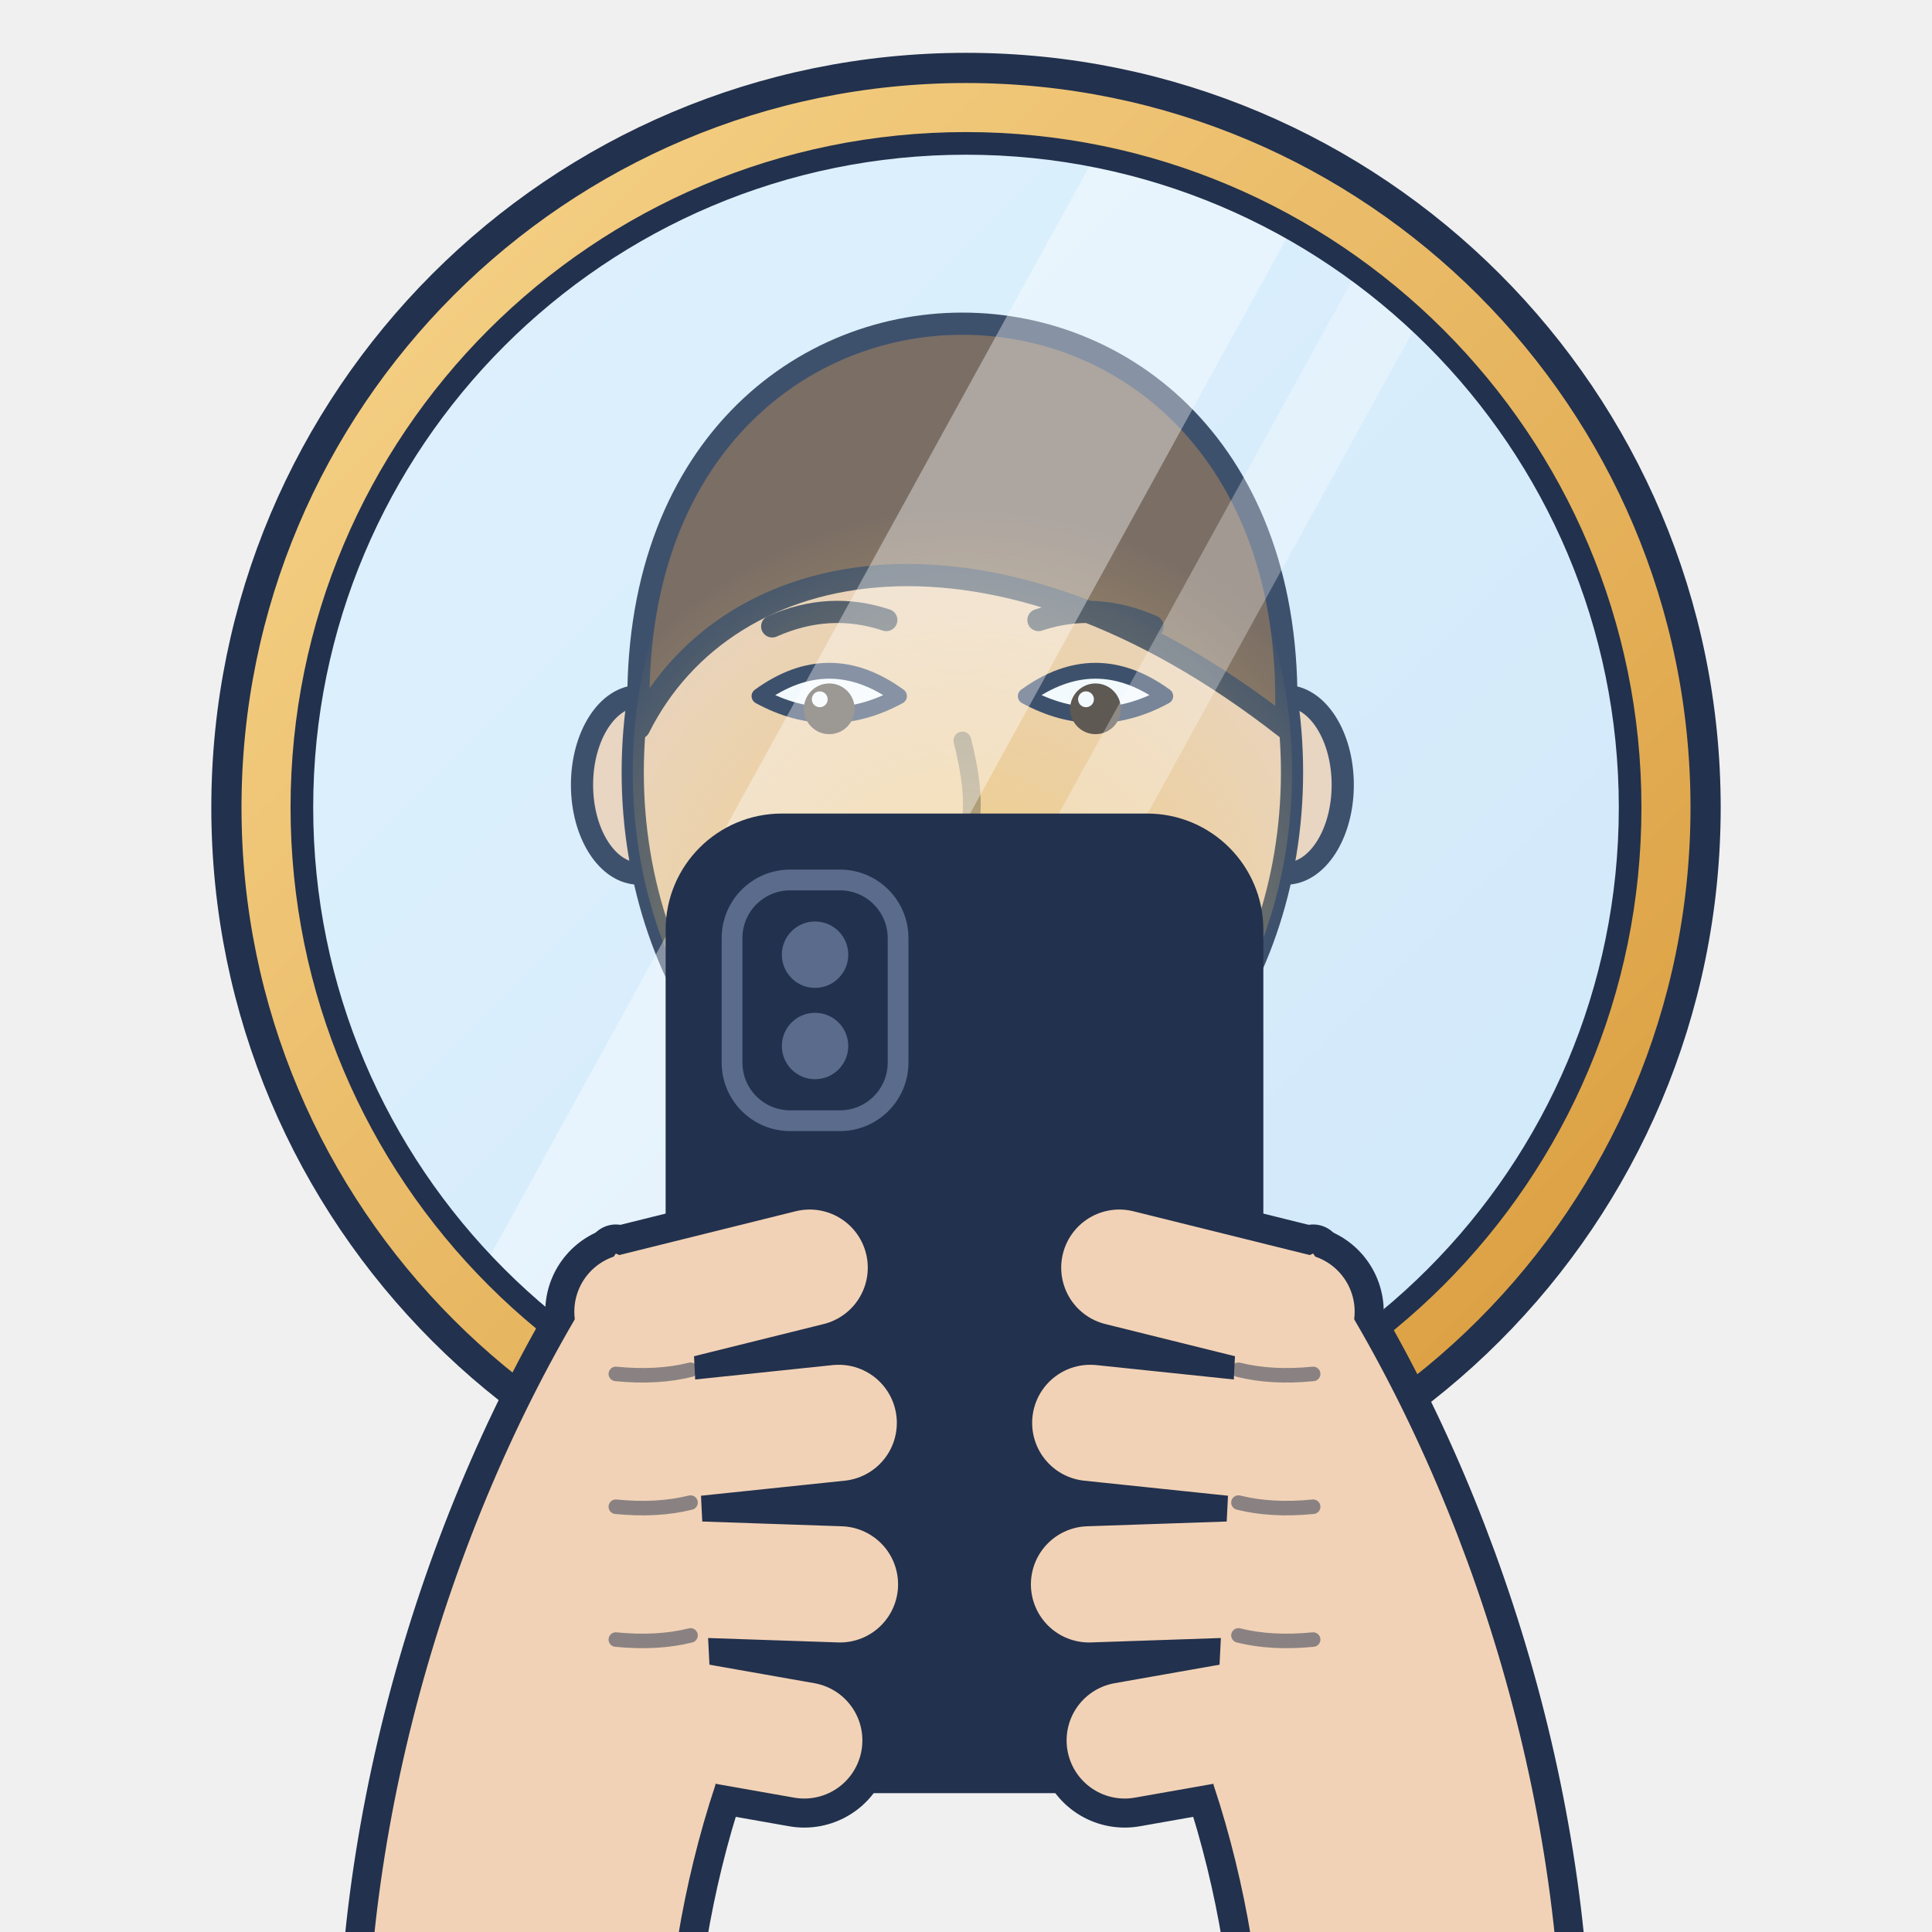
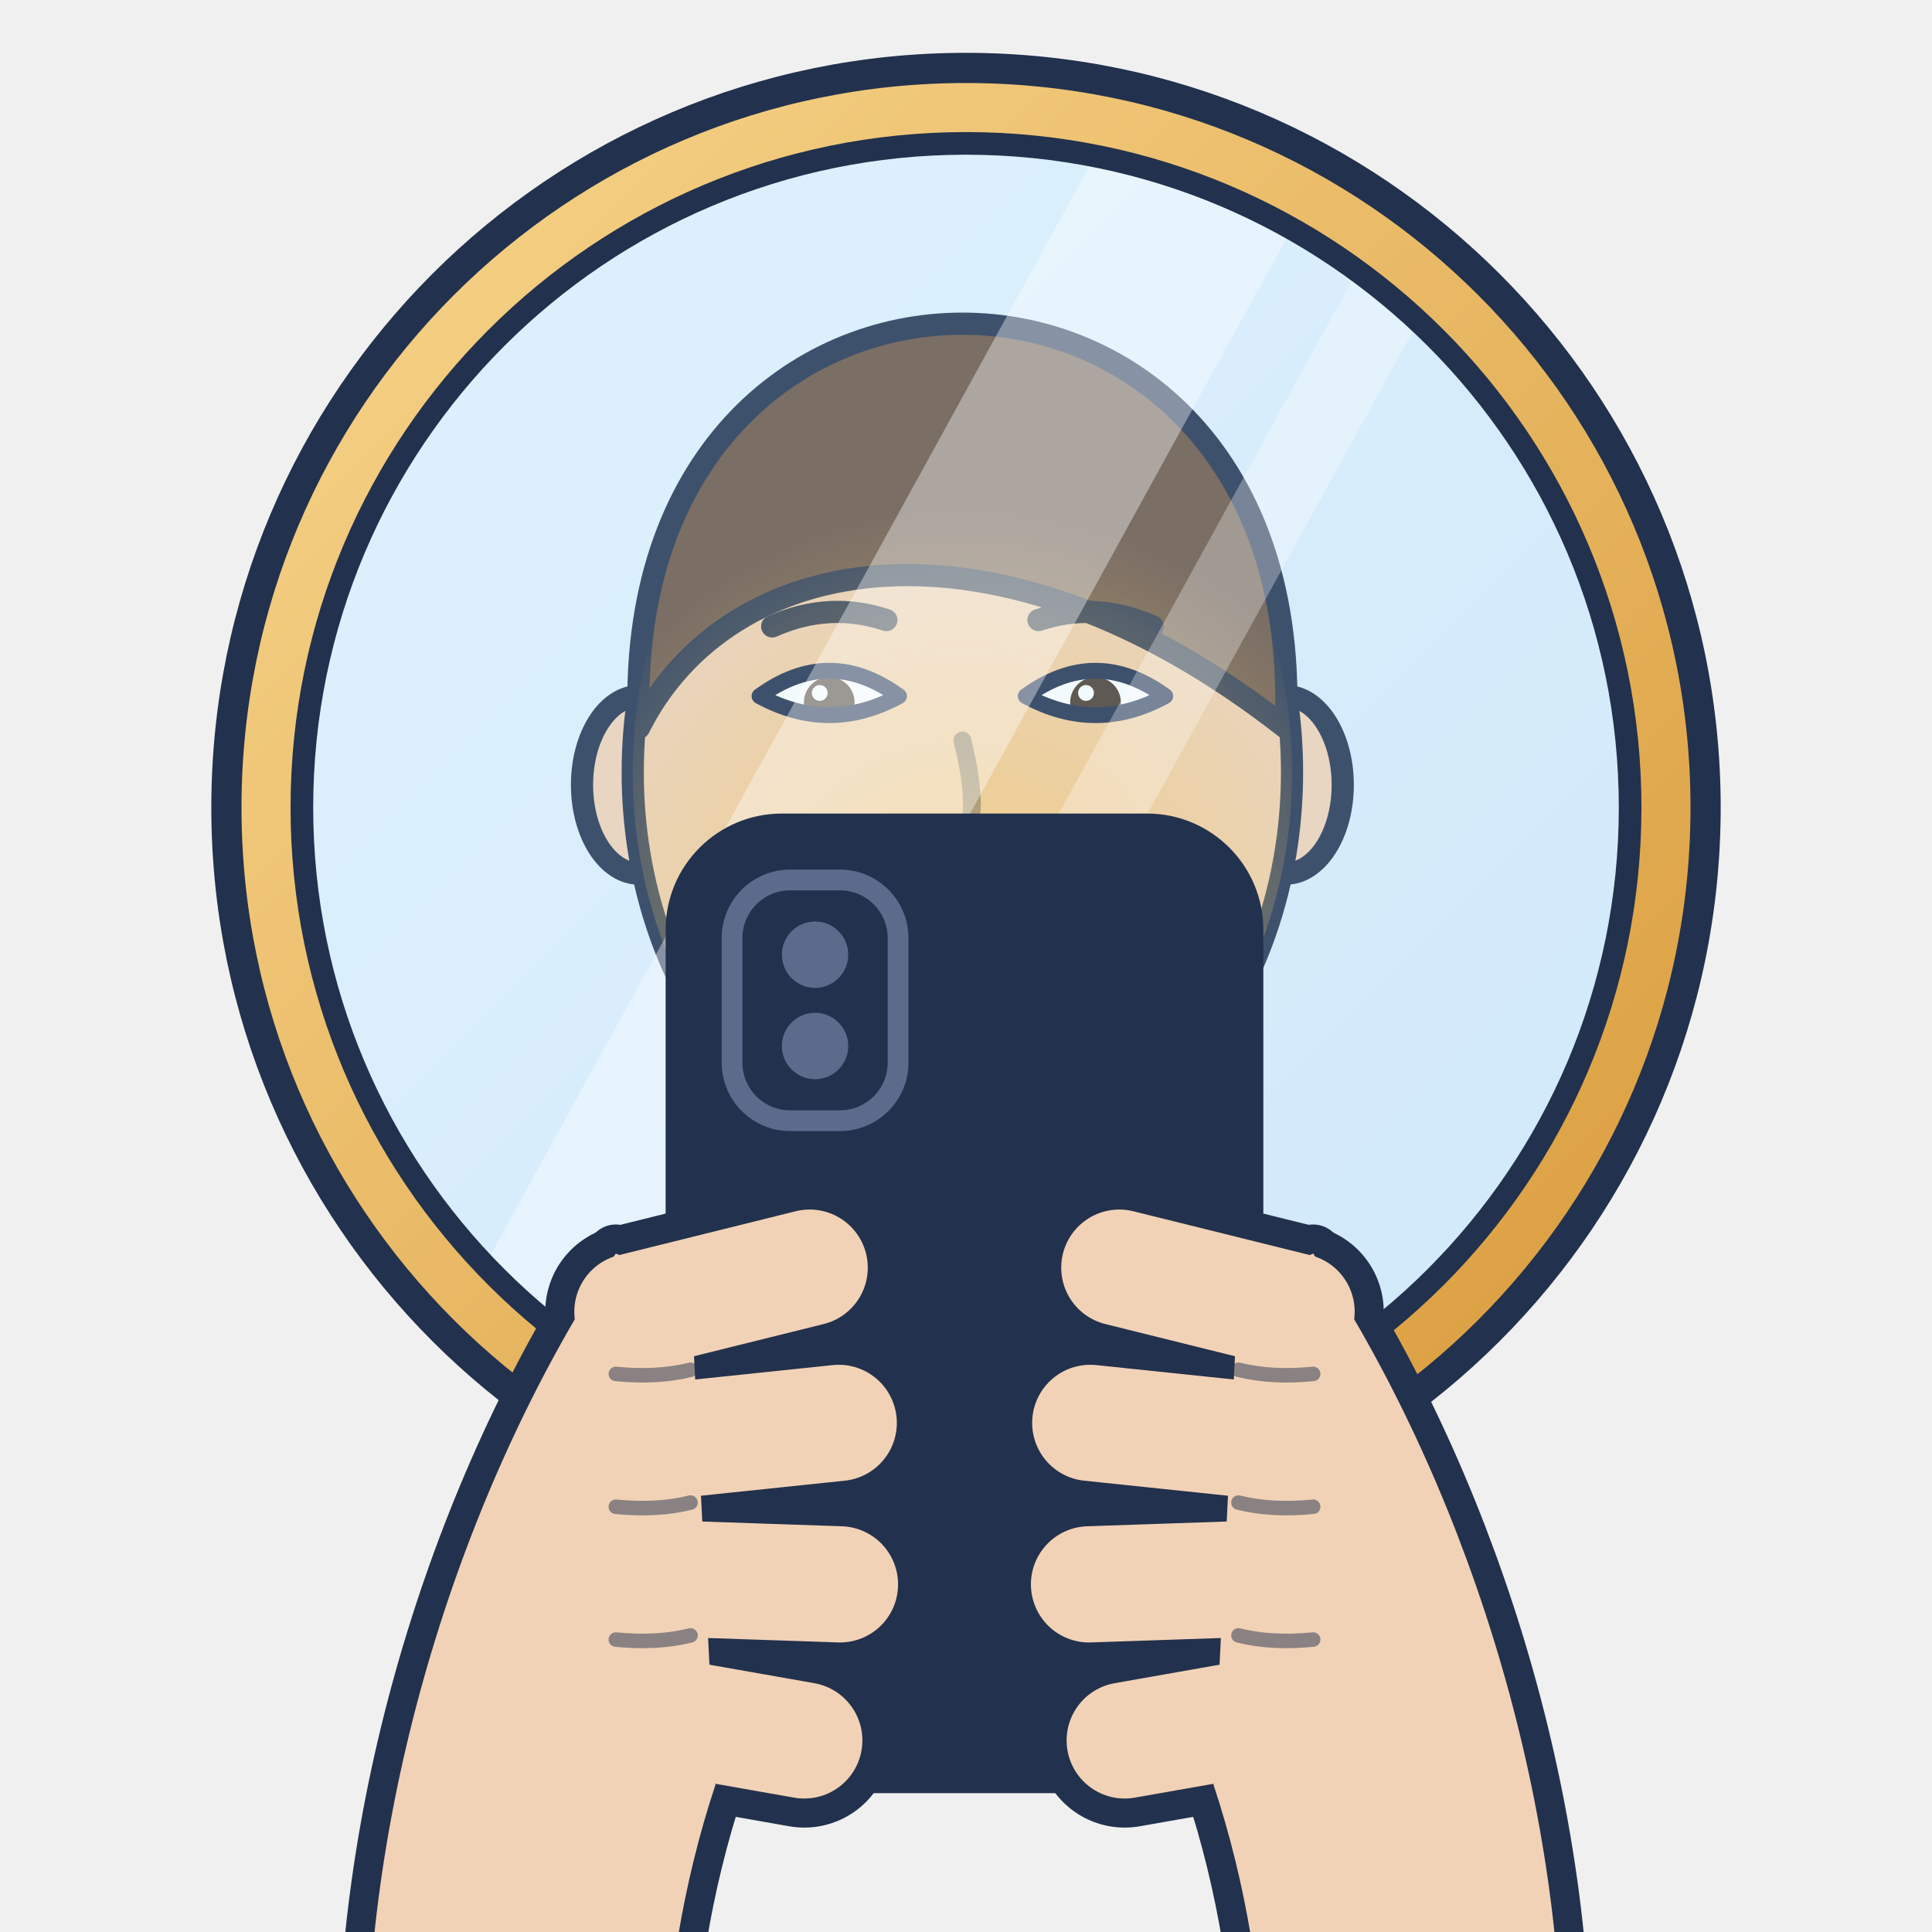
<svg xmlns="http://www.w3.org/2000/svg" width="512" height="512" viewBox="0 0 512 512">
  <defs>
    <linearGradient id="main" x1="0" y1="330" x2="0" y2="512" gradientUnits="userSpaceOnUse">
      <stop offset="0" stop-color="#FFC24D" />
      <stop offset="1" stop-color="#FF8A5B" />
    </linearGradient>
    <linearGradient id="ecran" x1="0" y1="0" x2="0" y2="1">
      <stop offset="0" stop-color="#7EC8F2" />
      <stop offset="1" stop-color="#FFD9A8" />
    </linearGradient>
    <linearGradient id="soleil" x1="0" y1="0" x2="0" y2="1">
      <stop offset="0" stop-color="#FFC24D" />
      <stop offset="1" stop-color="#FF8A5B" />
    </linearGradient>
  </defs>
  <defs>
    <linearGradient id="fond-miroir" x1="0" y1="0" x2="1" y2="1">
      <stop offset="0" stop-color="#EAF6FF" />
      <stop offset="1" stop-color="#CFE6F7" />
    </linearGradient>
    <linearGradient id="cadre" x1="0" y1="0" x2="1" y2="1">
      <stop offset="0" stop-color="#F7D58C" />
      <stop offset="1" stop-color="#D99A3A" />
    </linearGradient>
  </defs>
  <clipPath id="cadre-total">
    <rect width="512" height="512" />
  </clipPath>
  <g clip-path="url(#cadre-total)">
    <clipPath id="glace">
      <ellipse cx="256" cy="214" rx="176" ry="176" />
    </clipPath>
    <g clip-path="url(#glace)">
      <rect width="512" height="512" fill="url(#fond-miroir)" />
      <g transform="translate(40 40) scale(0.84)">
        <g transform="translate(512 0) scale(-1 1)">
          <path d="M40 540 C40 430 120 392 200 384 L312 384 C392 392 472 430 472 540 Z" fill="#3E8EE0" stroke="#22314D" stroke-width="7" stroke-linejoin="round" />
          <rect x="222" y="300" width="68" height="96" rx="20" fill="#E2B996" stroke="#22314D" stroke-width="7" />
          <ellipse cx="154" cy="200" rx="18" ry="28" fill="#F2D2B6" stroke="#22314D" stroke-width="7" />
          <ellipse cx="358" cy="200" rx="18" ry="28" fill="#F2D2B6" stroke="#22314D" stroke-width="7" />
          <ellipse cx="256" cy="196" rx="104" ry="128" fill="#F2D2B6" stroke="#22314D" stroke-width="7" />
          <path d="M154 182 C146 12 366 12 358 182 C330 126 246 110 154 182 Z" fill="#6B5444" stroke="#22314D" stroke-width="7" stroke-linejoin="round" />
          <path d="M196 150 Q214 142 232 148 M280 148 Q298 142 316 150" fill="none" stroke="#22314D" stroke-width="7" stroke-linecap="round" />
          <path d="M256 186 Q250 210 256 218 Q262 222 268 218" fill="none" stroke="#22314D" stroke-width="5.6" stroke-linecap="round" stroke-linejoin="round" opacity=".7" />
          <radialGradient id="lueur" cx="256" cy="250" r="140" gradientUnits="userSpaceOnUse">
            <stop offset="0" stop-color="#FFC24D" stop-opacity=".7" />
            <stop offset="1" stop-color="#FFC24D" stop-opacity="0" />
          </radialGradient>
          <clipPath id="tete">
            <ellipse cx="256" cy="196" rx="104" ry="128" />
          </clipPath>
          <g clip-path="url(#tete)">
            <rect x="100" y="60" width="312" height="300" fill="url(#lueur)" />
          </g>
-           <path d="M192 172 Q214 156 236 172 Q214 184 192 172 Z" fill="#FFFFFF" stroke="#22314D" stroke-width="5" stroke-linejoin="round" />
-           <circle cx="214" cy="176" r="8" fill="#4A3A2E" />
-           <circle cx="217" cy="173" r="2.5" fill="#FFFFFF" />
-           <path d="M276 172 Q298 156 320 172 Q298 184 276 172 Z" fill="#FFFFFF" stroke="#22314D" stroke-width="5" stroke-linejoin="round" />
-           <circle cx="298" cy="176" r="8" fill="#4A3A2E" />
-           <circle cx="301" cy="173" r="2.5" fill="#FFFFFF" />
+           <clipPath id="oeil-214">
+             <path d="M192 172 Q214 156 236 172 Q214 184 192 172 Z" />
+           </clipPath>
+           <path d="M192 172 Q214 156 236 172 Q214 184 192 172 Z" fill="#FFFFFF" />
+           <g clip-path="url(#oeil-214)">
+             <circle cx="214" cy="174" r="8" fill="#4A3A2E" />
+             <circle cx="217" cy="171" r="2.5" fill="#FFFFFF" />
+           </g>
+           <path d="M192 172 Q214 156 236 172 Q214 184 192 172 Z" fill="none" stroke="#22314D" stroke-width="5" stroke-linejoin="round" />
+           <clipPath id="oeil-298">
+             <path d="M276 172 Q298 156 320 172 Q298 184 276 172 Z" />
+           </clipPath>
+           <path d="M276 172 Q298 156 320 172 Q298 184 276 172 Z" fill="#FFFFFF" />
+           <g clip-path="url(#oeil-298)">
+             <circle cx="298" cy="174" r="8" fill="#4A3A2E" />
+             <circle cx="301" cy="171" r="2.5" fill="#FFFFFF" />
+           </g>
+           <path d="M276 172 Q298 156 320 172 Q298 184 276 172 Z" fill="none" stroke="#22314D" stroke-width="5" stroke-linejoin="round" />
        </g>
      </g>
      <rect x="60" y="18" width="392" height="392" fill="#BFE3FA" opacity=".18" />
      <path d="M303.04 18 L365.76 18 L150.16 410 L87.44 410 Z" fill="#FFFFFF" opacity="0.38" />
      <path d="M389.28 18 L412.8 18 L197.2 410 L173.68 410 Z" fill="#FFFFFF" opacity="0.3" />
    </g>
    <ellipse cx="256" cy="214" rx="186" ry="186" fill="none" stroke="url(#cadre)" stroke-width="20" />
    <ellipse cx="256" cy="214" rx="196" ry="196" fill="none" stroke="#22314D" stroke-width="8" />
    <ellipse cx="256" cy="214" rx="176" ry="176" fill="none" stroke="#22314D" stroke-width="6" />
    <g transform="translate(-26 -44) scale(1.1)">
      <rect x="184" y="236" width="144" height="236" rx="28" fill="#22314D" stroke="#22314D" stroke-width="0" />
      <rect x="200" y="252" width="40" height="58" rx="14" fill="none" stroke="#5A6B8C" stroke-width="5" />
      <circle cx="220" cy="270" r="8" fill="#5A6B8C" />
      <circle cx="220" cy="292" r="8" fill="#5A6B8C" />
      <g>
        <line x1="176" y1="356" x2="218.7" y2="345.4" stroke="#22314D" stroke-width="42" stroke-linecap="round" />
        <line x1="176" y1="388" x2="225.7" y2="382.8" stroke="#22314D" stroke-width="42" stroke-linecap="round" />
        <line x1="176" y1="420" x2="226.0" y2="421.7" stroke="#22314D" stroke-width="42" stroke-linecap="round" />
        <line x1="176" y1="452" x2="217.4" y2="459.3" stroke="#22314D" stroke-width="42" stroke-linecap="round" />
        <path d="M112 540 C112 470 136 396 172 342 L190 350 L196 470 C188 494 184 520 184 540 Z" fill="#22314D" stroke="#22314D" stroke-width="14" stroke-linejoin="round" />
        <line x1="176" y1="356" x2="218.7" y2="345.4" stroke="#F2D2B6" stroke-width="28" stroke-linecap="round" />
        <line x1="176" y1="388" x2="225.7" y2="382.8" stroke="#F2D2B6" stroke-width="28" stroke-linecap="round" />
        <line x1="176" y1="420" x2="226.0" y2="421.7" stroke="#F2D2B6" stroke-width="28" stroke-linecap="round" />
        <line x1="176" y1="452" x2="217.4" y2="459.3" stroke="#F2D2B6" stroke-width="28" stroke-linecap="round" />
        <path d="M112 540 C112 470 136 396 172 342 L190 350 L196 470 C188 494 184 520 184 540 Z" fill="#F2D2B6" />
        <path d="M172 371 Q182 372 190 370" fill="none" stroke="#22314D" stroke-width="3.5" stroke-linecap="round" opacity=".5" />
        <path d="M172 403 Q182 404 190 402" fill="none" stroke="#22314D" stroke-width="3.5" stroke-linecap="round" opacity=".5" />
        <path d="M172 435 Q182 436 190 434" fill="none" stroke="#22314D" stroke-width="3.5" stroke-linecap="round" opacity=".5" />
      </g>
      <g transform="translate(512 0) scale(-1 1)">
        <line x1="176" y1="356" x2="218.7" y2="345.4" stroke="#22314D" stroke-width="42" stroke-linecap="round" />
        <line x1="176" y1="388" x2="225.7" y2="382.8" stroke="#22314D" stroke-width="42" stroke-linecap="round" />
        <line x1="176" y1="420" x2="226.0" y2="421.7" stroke="#22314D" stroke-width="42" stroke-linecap="round" />
        <line x1="176" y1="452" x2="217.4" y2="459.3" stroke="#22314D" stroke-width="42" stroke-linecap="round" />
        <path d="M112 540 C112 470 136 396 172 342 L190 350 L196 470 C188 494 184 520 184 540 Z" fill="#22314D" stroke="#22314D" stroke-width="14" stroke-linejoin="round" />
        <line x1="176" y1="356" x2="218.7" y2="345.4" stroke="#F2D2B6" stroke-width="28" stroke-linecap="round" />
        <line x1="176" y1="388" x2="225.7" y2="382.8" stroke="#F2D2B6" stroke-width="28" stroke-linecap="round" />
        <line x1="176" y1="420" x2="226.0" y2="421.7" stroke="#F2D2B6" stroke-width="28" stroke-linecap="round" />
        <line x1="176" y1="452" x2="217.4" y2="459.3" stroke="#F2D2B6" stroke-width="28" stroke-linecap="round" />
        <path d="M112 540 C112 470 136 396 172 342 L190 350 L196 470 C188 494 184 520 184 540 Z" fill="#F2D2B6" />
        <path d="M172 371 Q182 372 190 370" fill="none" stroke="#22314D" stroke-width="3.5" stroke-linecap="round" opacity=".5" />
        <path d="M172 403 Q182 404 190 402" fill="none" stroke="#22314D" stroke-width="3.5" stroke-linecap="round" opacity=".5" />
        <path d="M172 435 Q182 436 190 434" fill="none" stroke="#22314D" stroke-width="3.5" stroke-linecap="round" opacity=".5" />
      </g>
    </g>
  </g>
</svg>
